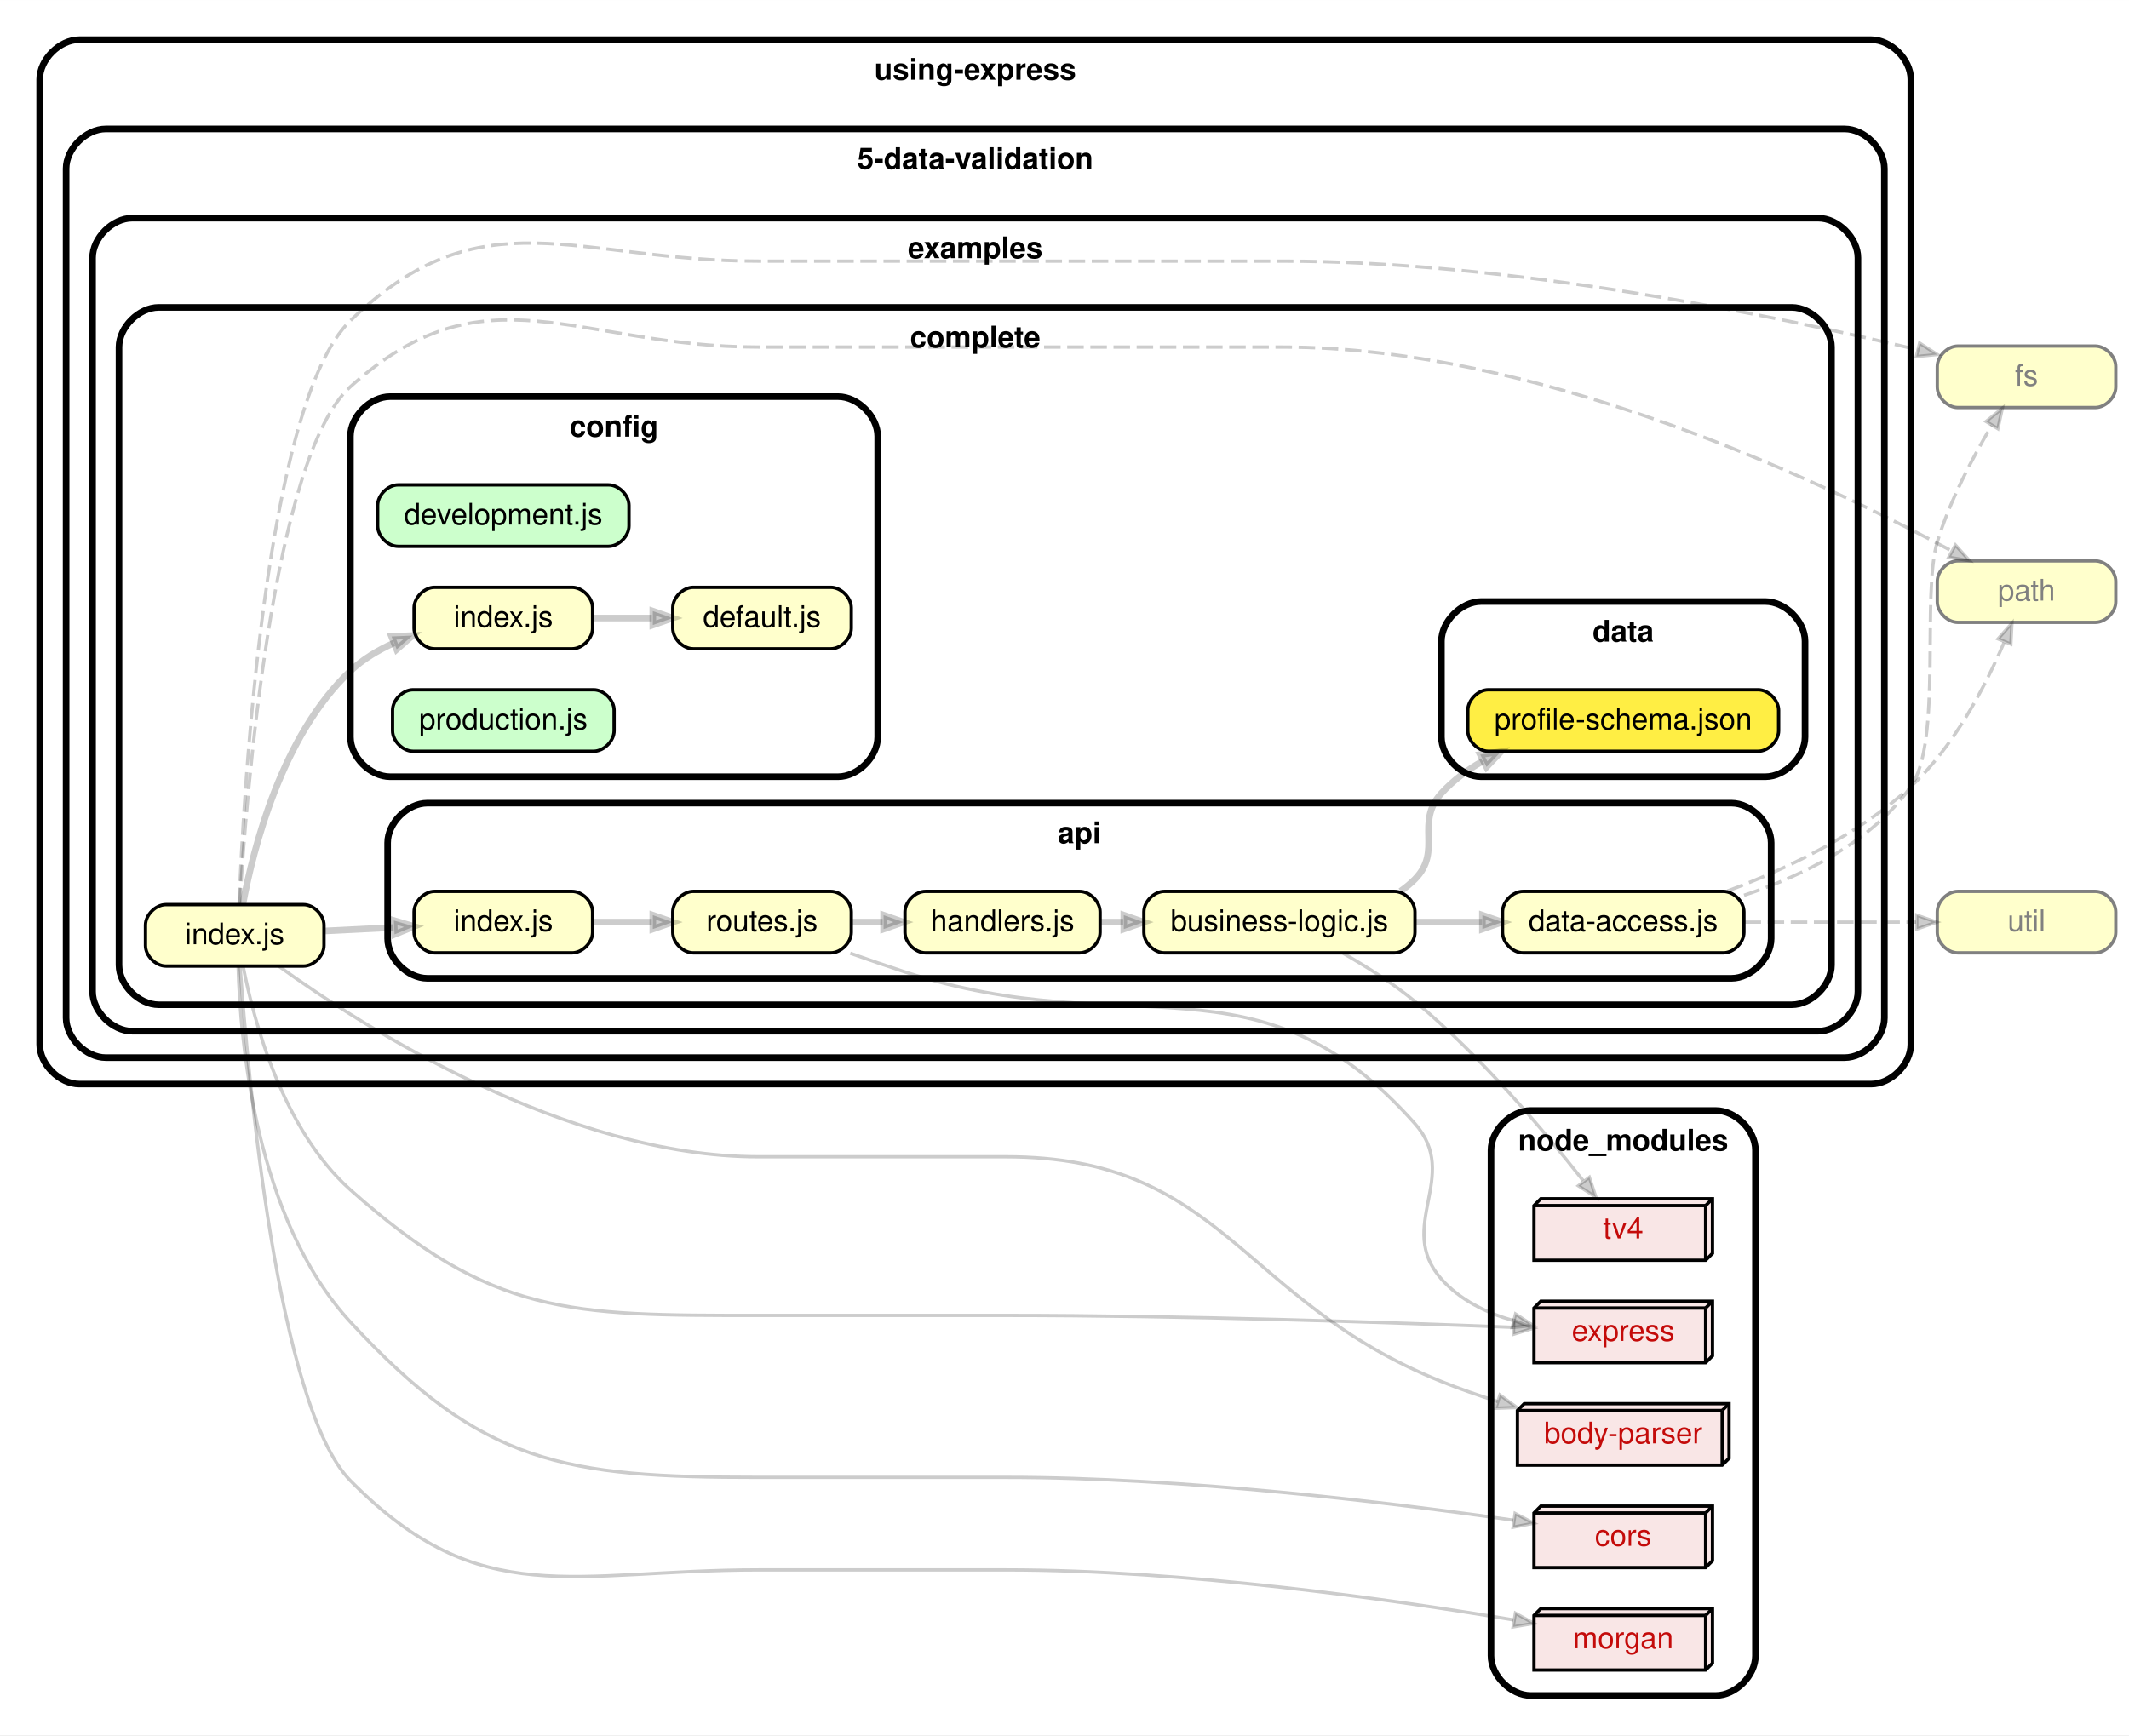
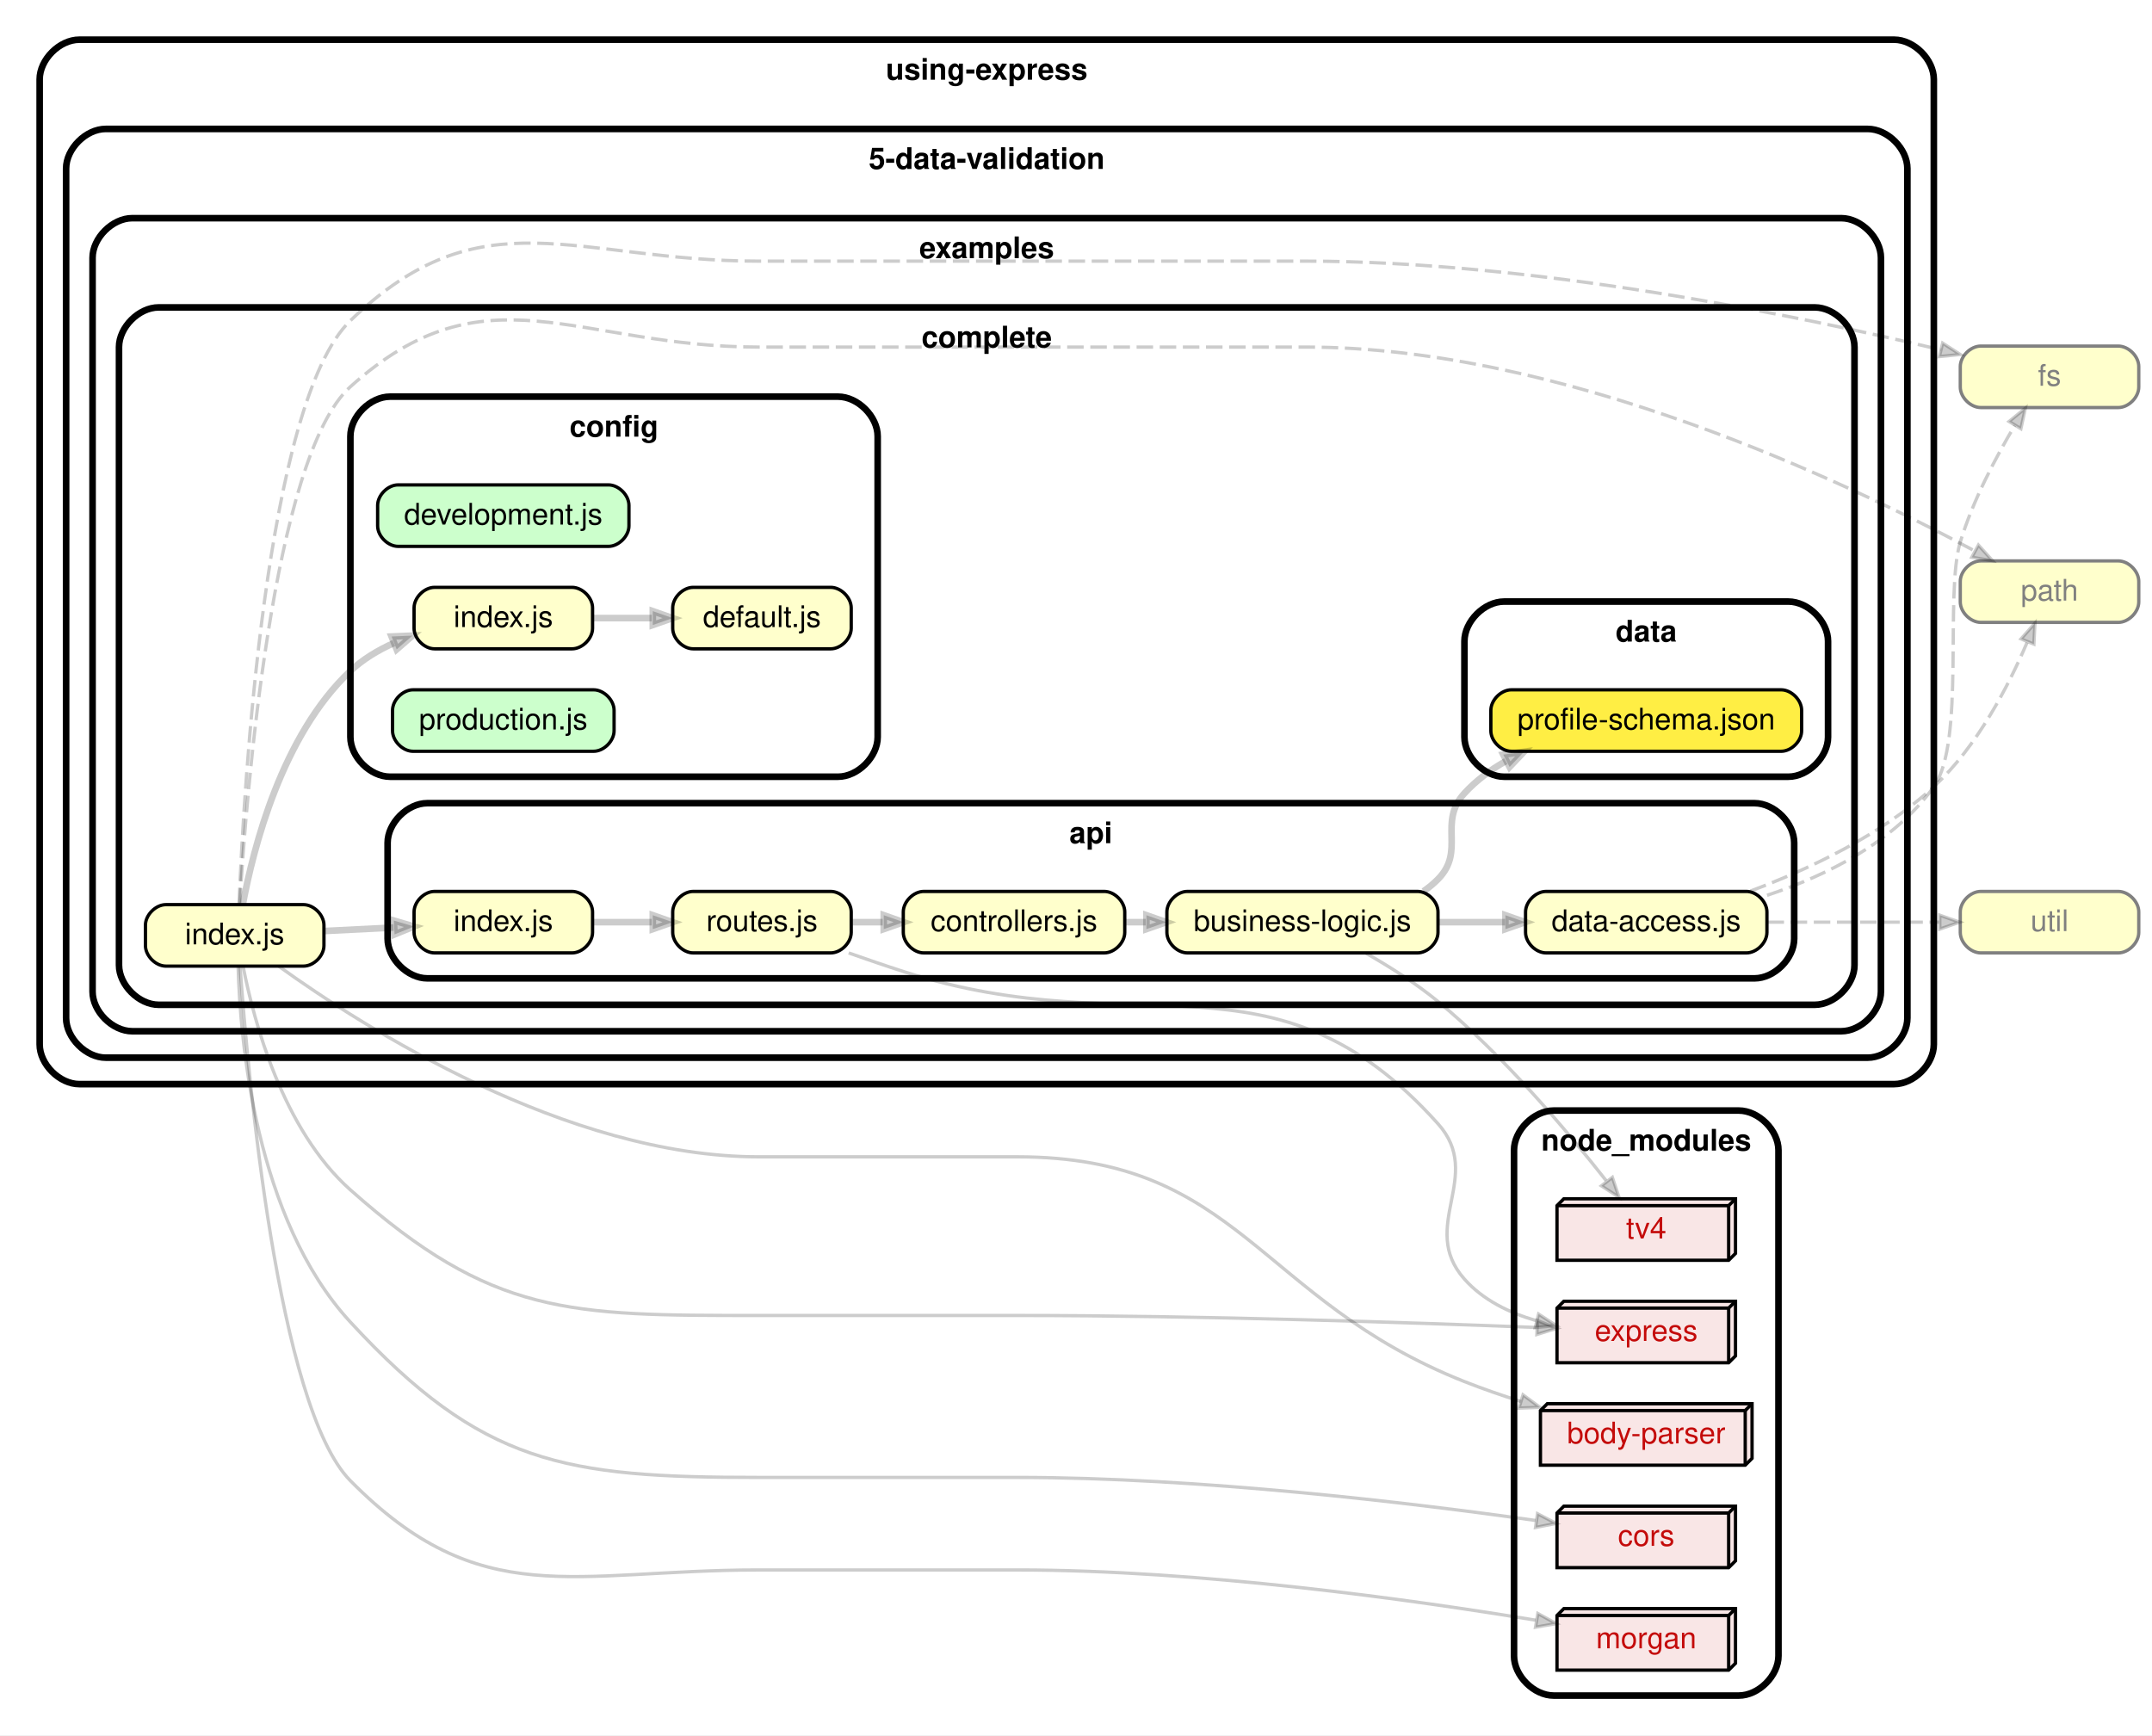
- <svg xmlns="http://www.w3.org/2000/svg" xmlns:xlink="http://www.w3.org/1999/xlink" width="644pt" height="525pt" viewBox="0.00 0.00 644.03 525.00">
+ <svg xmlns="http://www.w3.org/2000/svg" xmlns:xlink="http://www.w3.org/1999/xlink" width="651pt" height="525pt" viewBox="0.00 0.00 651.02 525.00">
  <g id="graph0" class="graph" transform="scale(1 1) rotate(0) translate(4 521)">
-     <polygon fill="white" stroke="transparent" points="-4,4 -4,-521 640.03,-521 640.03,4 -4,4" />
+     <polygon fill="white" stroke="transparent" points="-4,4 -4,-521 647.02,-521 647.02,4 -4,4" />
    <g id="clust1" class="cluster">
-       <path fill="#ffffff" stroke="black" stroke-width="2" d="M459.03,-8C459.03,-8 515.03,-8 515.03,-8 521.03,-8 527.03,-14 527.03,-20 527.03,-20 527.03,-173 527.03,-173 527.03,-179 521.03,-185 515.03,-185 515.03,-185 459.03,-185 459.03,-185 453.03,-185 447.03,-179 447.03,-173 447.03,-173 447.03,-20 447.03,-20 447.03,-14 453.03,-8 459.03,-8" />
-       <text text-anchor="middle" x="487.03" y="-172.9" font-family="Helvetica,sans-Serif" font-weight="bold" font-size="9.00">node_modules</text>
+       <path fill="#ffffff" stroke="black" stroke-width="2" d="M466.02,-8C466.02,-8 522.02,-8 522.02,-8 528.02,-8 534.02,-14 534.02,-20 534.02,-20 534.02,-173 534.02,-173 534.02,-179 528.02,-185 522.02,-185 522.02,-185 466.02,-185 466.02,-185 460.02,-185 454.02,-179 454.02,-173 454.02,-173 454.02,-20 454.02,-20 454.02,-14 460.02,-8 466.02,-8" />
+       <text text-anchor="middle" x="494.02" y="-172.9" font-family="Helvetica,sans-Serif" font-weight="bold" font-size="9.00">node_modules</text>
    </g>
    <g id="clust2" class="cluster">
-       <path fill="#ffffff" stroke="black" stroke-width="2" d="M20,-193C20,-193 562.03,-193 562.03,-193 568.03,-193 574.03,-199 574.03,-205 574.03,-205 574.03,-497 574.03,-497 574.03,-503 568.03,-509 562.03,-509 562.03,-509 20,-509 20,-509 14,-509 8,-503 8,-497 8,-497 8,-205 8,-205 8,-199 14,-193 20,-193" />
-       <text text-anchor="middle" x="291.02" y="-496.9" font-family="Helvetica,sans-Serif" font-weight="bold" font-size="9.00">using-express</text>
+       <path fill="#ffffff" stroke="black" stroke-width="2" d="M20,-193C20,-193 569.02,-193 569.02,-193 575.02,-193 581.02,-199 581.02,-205 581.02,-205 581.02,-497 581.02,-497 581.02,-503 575.02,-509 569.02,-509 569.02,-509 20,-509 20,-509 14,-509 8,-503 8,-497 8,-497 8,-205 8,-205 8,-199 14,-193 20,-193" />
+       <text text-anchor="middle" x="294.51" y="-496.9" font-family="Helvetica,sans-Serif" font-weight="bold" font-size="9.00">using-express</text>
    </g>
    <g id="clust3" class="cluster">
-       <path fill="#ffffff" stroke="black" stroke-width="2" d="M28,-201C28,-201 554.03,-201 554.03,-201 560.03,-201 566.03,-207 566.03,-213 566.03,-213 566.03,-470 566.03,-470 566.03,-476 560.03,-482 554.03,-482 554.03,-482 28,-482 28,-482 22,-482 16,-476 16,-470 16,-470 16,-213 16,-213 16,-207 22,-201 28,-201" />
-       <text text-anchor="middle" x="291.02" y="-469.9" font-family="Helvetica,sans-Serif" font-weight="bold" font-size="9.00">5-data-validation</text>
+       <path fill="#ffffff" stroke="black" stroke-width="2" d="M28,-201C28,-201 561.02,-201 561.02,-201 567.02,-201 573.02,-207 573.02,-213 573.02,-213 573.02,-470 573.02,-470 573.02,-476 567.02,-482 561.02,-482 561.02,-482 28,-482 28,-482 22,-482 16,-476 16,-470 16,-470 16,-213 16,-213 16,-207 22,-201 28,-201" />
+       <text text-anchor="middle" x="294.51" y="-469.9" font-family="Helvetica,sans-Serif" font-weight="bold" font-size="9.00">5-data-validation</text>
    </g>
    <g id="clust4" class="cluster">
-       <path fill="#ffffff" stroke="black" stroke-width="2" d="M36,-209C36,-209 546.03,-209 546.03,-209 552.03,-209 558.03,-215 558.03,-221 558.03,-221 558.03,-443 558.03,-443 558.03,-449 552.03,-455 546.03,-455 546.03,-455 36,-455 36,-455 30,-455 24,-449 24,-443 24,-443 24,-221 24,-221 24,-215 30,-209 36,-209" />
-       <text text-anchor="middle" x="291.02" y="-442.9" font-family="Helvetica,sans-Serif" font-weight="bold" font-size="9.00">examples</text>
+       <path fill="#ffffff" stroke="black" stroke-width="2" d="M36,-209C36,-209 553.02,-209 553.02,-209 559.02,-209 565.02,-215 565.02,-221 565.02,-221 565.02,-443 565.02,-443 565.02,-449 559.02,-455 553.02,-455 553.02,-455 36,-455 36,-455 30,-455 24,-449 24,-443 24,-443 24,-221 24,-221 24,-215 30,-209 36,-209" />
+       <text text-anchor="middle" x="294.51" y="-442.9" font-family="Helvetica,sans-Serif" font-weight="bold" font-size="9.00">examples</text>
    </g>
    <g id="clust5" class="cluster">
-       <path fill="#ffffff" stroke="black" stroke-width="2" d="M44,-217C44,-217 538.03,-217 538.03,-217 544.03,-217 550.03,-223 550.03,-229 550.03,-229 550.03,-416 550.03,-416 550.03,-422 544.03,-428 538.03,-428 538.03,-428 44,-428 44,-428 38,-428 32,-422 32,-416 32,-416 32,-229 32,-229 32,-223 38,-217 44,-217" />
-       <text text-anchor="middle" x="291.02" y="-415.9" font-family="Helvetica,sans-Serif" font-weight="bold" font-size="9.00">complete</text>
+       <path fill="#ffffff" stroke="black" stroke-width="2" d="M44,-217C44,-217 545.02,-217 545.02,-217 551.02,-217 557.02,-223 557.02,-229 557.02,-229 557.02,-416 557.02,-416 557.02,-422 551.02,-428 545.02,-428 545.02,-428 44,-428 44,-428 38,-428 32,-422 32,-416 32,-416 32,-229 32,-229 32,-223 38,-217 44,-217" />
+       <text text-anchor="middle" x="294.51" y="-415.9" font-family="Helvetica,sans-Serif" font-weight="bold" font-size="9.00">complete</text>
    </g>
    <g id="clust6" class="cluster">
-       <path fill="#ffffff" stroke="black" stroke-width="2" d="M125.26,-225C125.26,-225 519.78,-225 519.78,-225 525.78,-225 531.78,-231 531.78,-237 531.78,-237 531.78,-266 531.78,-266 531.78,-272 525.78,-278 519.78,-278 519.78,-278 125.26,-278 125.26,-278 119.26,-278 113.26,-272 113.26,-266 113.26,-266 113.26,-237 113.26,-237 113.26,-231 119.26,-225 125.26,-225" />
-       <text text-anchor="middle" x="322.52" y="-265.9" font-family="Helvetica,sans-Serif" font-weight="bold" font-size="9.00">api</text>
+       <path fill="#ffffff" stroke="black" stroke-width="2" d="M125.26,-225C125.26,-225 526.78,-225 526.78,-225 532.78,-225 538.78,-231 538.78,-237 538.78,-237 538.78,-266 538.78,-266 538.78,-272 532.78,-278 526.78,-278 526.78,-278 125.26,-278 125.26,-278 119.26,-278 113.26,-272 113.26,-266 113.26,-266 113.26,-237 113.26,-237 113.26,-231 119.26,-225 125.26,-225" />
+       <text text-anchor="middle" x="326.02" y="-265.9" font-family="Helvetica,sans-Serif" font-weight="bold" font-size="9.00">api</text>
    </g>
    <g id="clust7" class="cluster">
      <path fill="#ffffff" stroke="black" stroke-width="2" d="M114,-286C114,-286 249.51,-286 249.51,-286 255.51,-286 261.51,-292 261.51,-298 261.51,-298 261.51,-389 261.51,-389 261.51,-395 255.51,-401 249.51,-401 249.51,-401 114,-401 114,-401 108,-401 102,-395 102,-389 102,-389 102,-298 102,-298 102,-292 108,-286 114,-286" />
      <text text-anchor="middle" x="181.76" y="-388.9" font-family="Helvetica,sans-Serif" font-weight="bold" font-size="9.00">config</text>
    </g>
    <g id="clust8" class="cluster">
-       <path fill="#ffffff" stroke="black" stroke-width="2" d="M444.03,-286C444.03,-286 530.03,-286 530.03,-286 536.03,-286 542.03,-292 542.03,-298 542.03,-298 542.03,-327 542.03,-327 542.03,-333 536.03,-339 530.03,-339 530.03,-339 444.03,-339 444.03,-339 438.03,-339 432.03,-333 432.03,-327 432.03,-327 432.03,-298 432.03,-298 432.03,-292 438.03,-286 444.03,-286" />
-       <text text-anchor="middle" x="487.03" y="-326.9" font-family="Helvetica,sans-Serif" font-weight="bold" font-size="9.00">data</text>
+       <path fill="#ffffff" stroke="black" stroke-width="2" d="M451.02,-286C451.02,-286 537.02,-286 537.02,-286 543.02,-286 549.02,-292 549.02,-298 549.02,-298 549.02,-327 549.02,-327 549.02,-333 543.02,-339 537.02,-339 537.02,-339 451.02,-339 451.02,-339 445.02,-339 439.02,-333 439.02,-327 439.02,-327 439.02,-298 439.02,-298 439.02,-292 445.02,-286 451.02,-286" />
+       <text text-anchor="middle" x="494.02" y="-326.9" font-family="Helvetica,sans-Serif" font-weight="bold" font-size="9.00">data</text>
    </g>
    <g id="node1" class="node">
-       <path fill="#ffffcc" stroke="grey" d="M629.83,-416.3C629.83,-416.3 588.23,-416.3 588.23,-416.3 585.13,-416.3 582.03,-413.2 582.03,-410.1 582.03,-410.1 582.03,-403.9 582.03,-403.9 582.03,-400.8 585.13,-397.7 588.23,-397.7 588.23,-397.7 629.83,-397.7 629.83,-397.7 632.93,-397.7 636.03,-400.8 636.03,-403.9 636.03,-403.9 636.03,-410.1 636.03,-410.1 636.03,-413.2 632.93,-416.3 629.83,-416.3" />
-       <text text-anchor="middle" x="609.03" y="-404.3" font-family="Helvetica,sans-Serif" font-size="9.00" fill="grey">fs</text>
+       <path fill="#ffffcc" stroke="grey" d="M636.82,-416.3C636.82,-416.3 595.22,-416.3 595.22,-416.3 592.12,-416.3 589.02,-413.2 589.02,-410.1 589.02,-410.1 589.02,-403.9 589.02,-403.9 589.02,-400.8 592.12,-397.7 595.22,-397.7 595.22,-397.7 636.82,-397.7 636.82,-397.7 639.92,-397.7 643.02,-400.8 643.02,-403.9 643.02,-403.9 643.02,-410.1 643.02,-410.1 643.02,-413.2 639.92,-416.3 636.82,-416.3" />
+       <text text-anchor="middle" x="616.02" y="-404.3" font-family="Helvetica,sans-Serif" font-size="9.00" fill="grey">fs</text>
    </g>
    <g id="node2" class="node">
      <g id="a_node2">
        <a xlink:href="node_modules/body-parser" xlink:title="body-parser">
-           <polygon fill="#c40b0a" fill-opacity="0.102" stroke="black" points="519.04,-96.3 457.09,-96.3 455.02,-94.23 455.02,-77.7 516.97,-77.7 519.04,-79.77 519.04,-96.3" />
-           <polyline fill="none" stroke="black" points="516.97,-94.23 455.02,-94.23 " />
-           <polyline fill="none" stroke="black" points="516.97,-94.23 516.97,-77.7 " />
-           <polyline fill="none" stroke="black" points="516.97,-94.23 519.04,-96.3 " />
-           <text text-anchor="middle" x="487.03" y="-84.3" font-family="Helvetica,sans-Serif" font-size="9.00" fill="#c40b0a">body-parser</text>
+           <polygon fill="#c40b0a" fill-opacity="0.102" stroke="black" points="526.03,-96.3 464.08,-96.3 462.01,-94.23 462.01,-77.7 523.96,-77.7 526.03,-79.77 526.03,-96.3" />
+           <polyline fill="none" stroke="black" points="523.96,-94.23 462.01,-94.23 " />
+           <polyline fill="none" stroke="black" points="523.96,-94.23 523.96,-77.7 " />
+           <polyline fill="none" stroke="black" points="523.96,-94.23 526.03,-96.3 " />
+           <text text-anchor="middle" x="494.02" y="-84.3" font-family="Helvetica,sans-Serif" font-size="9.00" fill="#c40b0a">body-parser</text>
        </a>
      </g>
    </g>
    <g id="node3" class="node">
      <g id="a_node3">
        <a xlink:href="node_modules/cors" xlink:title="cors">
-           <polygon fill="#c40b0a" fill-opacity="0.102" stroke="black" points="514.03,-65.3 462.1,-65.3 460.03,-63.23 460.03,-46.7 511.96,-46.7 514.03,-48.77 514.03,-65.3" />
-           <polyline fill="none" stroke="black" points="511.96,-63.23 460.03,-63.23 " />
-           <polyline fill="none" stroke="black" points="511.96,-63.23 511.96,-46.7 " />
-           <polyline fill="none" stroke="black" points="511.96,-63.23 514.03,-65.3 " />
-           <text text-anchor="middle" x="487.03" y="-53.3" font-family="Helvetica,sans-Serif" font-size="9.00" fill="#c40b0a">cors</text>
+           <polygon fill="#c40b0a" fill-opacity="0.102" stroke="black" points="521.02,-65.3 469.09,-65.3 467.02,-63.23 467.02,-46.7 518.95,-46.7 521.02,-48.77 521.02,-65.3" />
+           <polyline fill="none" stroke="black" points="518.95,-63.23 467.02,-63.23 " />
+           <polyline fill="none" stroke="black" points="518.95,-63.23 518.95,-46.7 " />
+           <polyline fill="none" stroke="black" points="518.95,-63.23 521.02,-65.3 " />
+           <text text-anchor="middle" x="494.02" y="-53.3" font-family="Helvetica,sans-Serif" font-size="9.00" fill="#c40b0a">cors</text>
        </a>
      </g>
    </g>
    <g id="node4" class="node">
      <g id="a_node4">
        <a xlink:href="node_modules/express" xlink:title="express">
-           <polygon fill="#c40b0a" fill-opacity="0.102" stroke="black" points="514.03,-127.3 462.1,-127.3 460.03,-125.23 460.03,-108.7 511.96,-108.7 514.03,-110.77 514.03,-127.3" />
-           <polyline fill="none" stroke="black" points="511.96,-125.23 460.03,-125.23 " />
-           <polyline fill="none" stroke="black" points="511.96,-125.23 511.96,-108.7 " />
-           <polyline fill="none" stroke="black" points="511.96,-125.23 514.03,-127.3 " />
-           <text text-anchor="middle" x="487.03" y="-115.3" font-family="Helvetica,sans-Serif" font-size="9.00" fill="#c40b0a">express</text>
+           <polygon fill="#c40b0a" fill-opacity="0.102" stroke="black" points="521.02,-127.3 469.09,-127.3 467.02,-125.23 467.02,-108.7 518.95,-108.7 521.02,-110.77 521.02,-127.3" />
+           <polyline fill="none" stroke="black" points="518.95,-125.23 467.02,-125.23 " />
+           <polyline fill="none" stroke="black" points="518.95,-125.23 518.95,-108.7 " />
+           <polyline fill="none" stroke="black" points="518.95,-125.23 521.02,-127.3 " />
+           <text text-anchor="middle" x="494.02" y="-115.3" font-family="Helvetica,sans-Serif" font-size="9.00" fill="#c40b0a">express</text>
        </a>
      </g>
    </g>
    <g id="node5" class="node">
      <g id="a_node5">
        <a xlink:href="node_modules/morgan" xlink:title="morgan">
-           <polygon fill="#c40b0a" fill-opacity="0.102" stroke="black" points="514.03,-34.3 462.1,-34.3 460.03,-32.23 460.03,-15.7 511.96,-15.7 514.03,-17.77 514.03,-34.3" />
-           <polyline fill="none" stroke="black" points="511.96,-32.23 460.03,-32.23 " />
-           <polyline fill="none" stroke="black" points="511.96,-32.23 511.96,-15.7 " />
-           <polyline fill="none" stroke="black" points="511.96,-32.23 514.03,-34.3 " />
-           <text text-anchor="middle" x="487.03" y="-22.3" font-family="Helvetica,sans-Serif" font-size="9.00" fill="#c40b0a">morgan</text>
+           <polygon fill="#c40b0a" fill-opacity="0.102" stroke="black" points="521.02,-34.3 469.09,-34.3 467.02,-32.23 467.02,-15.7 518.95,-15.7 521.02,-17.77 521.02,-34.3" />
+           <polyline fill="none" stroke="black" points="518.95,-32.23 467.02,-32.23 " />
+           <polyline fill="none" stroke="black" points="518.95,-32.23 518.95,-15.7 " />
+           <polyline fill="none" stroke="black" points="518.95,-32.23 521.02,-34.3 " />
+           <text text-anchor="middle" x="494.02" y="-22.3" font-family="Helvetica,sans-Serif" font-size="9.00" fill="#c40b0a">morgan</text>
        </a>
      </g>
    </g>
    <g id="node6" class="node">
      <g id="a_node6">
        <a xlink:href="node_modules/tv4" xlink:title="tv4">
-           <polygon fill="#c40b0a" fill-opacity="0.102" stroke="black" points="514.03,-158.3 462.1,-158.3 460.03,-156.23 460.03,-139.7 511.96,-139.7 514.03,-141.77 514.03,-158.3" />
-           <polyline fill="none" stroke="black" points="511.96,-156.23 460.03,-156.23 " />
-           <polyline fill="none" stroke="black" points="511.96,-156.23 511.96,-139.7 " />
-           <polyline fill="none" stroke="black" points="511.96,-156.23 514.03,-158.3 " />
-           <text text-anchor="middle" x="487.03" y="-146.3" font-family="Helvetica,sans-Serif" font-size="9.00" fill="#c40b0a">tv4</text>
+           <polygon fill="#c40b0a" fill-opacity="0.102" stroke="black" points="521.02,-158.3 469.09,-158.3 467.02,-156.23 467.02,-139.7 518.95,-139.7 521.02,-141.77 521.02,-158.3" />
+           <polyline fill="none" stroke="black" points="518.95,-156.23 467.02,-156.23 " />
+           <polyline fill="none" stroke="black" points="518.95,-156.23 518.95,-139.7 " />
+           <polyline fill="none" stroke="black" points="518.95,-156.23 521.02,-158.3 " />
+           <text text-anchor="middle" x="494.02" y="-146.3" font-family="Helvetica,sans-Serif" font-size="9.00" fill="#c40b0a">tv4</text>
        </a>
      </g>
    </g>
    <g id="node7" class="node">
-       <path fill="#ffffcc" stroke="grey" d="M629.83,-351.3C629.83,-351.3 588.23,-351.3 588.23,-351.3 585.13,-351.3 582.03,-348.2 582.03,-345.1 582.03,-345.1 582.03,-338.9 582.03,-338.9 582.03,-335.8 585.13,-332.7 588.23,-332.7 588.23,-332.7 629.83,-332.7 629.83,-332.7 632.93,-332.7 636.03,-335.8 636.03,-338.9 636.03,-338.9 636.03,-345.1 636.03,-345.1 636.03,-348.2 632.93,-351.3 629.83,-351.3" />
-       <text text-anchor="middle" x="609.03" y="-339.3" font-family="Helvetica,sans-Serif" font-size="9.00" fill="grey">path</text>
+       <path fill="#ffffcc" stroke="grey" d="M636.82,-351.3C636.82,-351.3 595.22,-351.3 595.22,-351.3 592.12,-351.3 589.02,-348.2 589.02,-345.1 589.02,-345.1 589.02,-338.9 589.02,-338.9 589.02,-335.8 592.12,-332.7 595.22,-332.7 595.22,-332.7 636.82,-332.7 636.82,-332.7 639.92,-332.7 643.02,-335.8 643.02,-338.9 643.02,-338.9 643.02,-345.1 643.02,-345.1 643.02,-348.2 639.92,-351.3 636.82,-351.3" />
+       <text text-anchor="middle" x="616.02" y="-339.3" font-family="Helvetica,sans-Serif" font-size="9.00" fill="grey">path</text>
    </g>
    <g id="node8" class="node">
      <g id="a_node8">
        <a xlink:href="using-express/5-data-validation/examples/complete/api/business-logic.js" xlink:title="business-logic.js">
-           <path fill="#ffffcc" stroke="black" d="M417.83,-251.3C417.83,-251.3 348.22,-251.3 348.22,-251.3 345.12,-251.3 342.02,-248.2 342.02,-245.1 342.02,-245.1 342.02,-238.9 342.02,-238.9 342.02,-235.8 345.12,-232.7 348.22,-232.7 348.22,-232.7 417.83,-232.7 417.83,-232.7 420.93,-232.7 424.03,-235.8 424.03,-238.9 424.03,-238.9 424.03,-245.1 424.03,-245.1 424.03,-248.2 420.93,-251.3 417.83,-251.3" />
-           <text text-anchor="middle" x="383.02" y="-239.3" font-family="Helvetica,sans-Serif" font-size="9.00">business-logic.js</text>
+           <path fill="#ffffcc" stroke="black" d="M424.82,-251.3C424.82,-251.3 355.21,-251.3 355.21,-251.3 352.11,-251.3 349.01,-248.2 349.01,-245.1 349.01,-245.1 349.01,-238.9 349.01,-238.9 349.01,-235.8 352.11,-232.7 355.21,-232.7 355.21,-232.7 424.82,-232.7 424.82,-232.7 427.92,-232.7 431.02,-235.8 431.02,-238.9 431.02,-238.9 431.02,-245.1 431.02,-245.1 431.02,-248.2 427.92,-251.3 424.82,-251.3" />
+           <text text-anchor="middle" x="390.01" y="-239.3" font-family="Helvetica,sans-Serif" font-size="9.00">business-logic.js</text>
        </a>
      </g>
    </g>
    <g id="edge3" class="edge">
-       <path fill="none" stroke="#000000" stroke-opacity="0.2" d="M402.31,-232.56C409.41,-228.52 417.4,-223.46 424.03,-218 443.94,-201.57 463.23,-178.66 474.87,-163.83" />
-       <polygon fill="#000000" fill-opacity="0.2" stroke="#000000" stroke-opacity="0.2" points="476.78,-164.79 478.79,-158.76 473.46,-162.22 476.78,-164.79" />
+       <path fill="none" stroke="#000000" stroke-opacity="0.2" d="M409.3,-232.56C416.4,-228.52 424.39,-223.46 431.02,-218 450.94,-201.57 470.22,-178.66 481.86,-163.83" />
+       <polygon fill="#000000" fill-opacity="0.2" stroke="#000000" stroke-opacity="0.2" points="483.77,-164.79 485.78,-158.76 480.45,-162.22 483.77,-164.79" />
    </g>
    <g id="node9" class="node">
      <g id="a_node9">
        <a xlink:href="using-express/5-data-validation/examples/complete/data/profile-schema.json" xlink:title="profile-schema.json">
-           <path fill="#ffee44" stroke="black" d="M527.83,-312.3C527.83,-312.3 446.22,-312.3 446.22,-312.3 443.12,-312.3 440.02,-309.2 440.02,-306.1 440.02,-306.1 440.02,-299.9 440.02,-299.9 440.02,-296.8 443.12,-293.7 446.22,-293.7 446.22,-293.7 527.83,-293.7 527.83,-293.7 530.93,-293.7 534.04,-296.8 534.04,-299.9 534.04,-299.9 534.04,-306.1 534.04,-306.1 534.04,-309.2 530.93,-312.3 527.83,-312.3" />
-           <text text-anchor="middle" x="487.03" y="-300.3" font-family="Helvetica,sans-Serif" font-size="9.00">profile-schema.json</text>
+           <path fill="#ffee44" stroke="black" d="M534.83,-312.3C534.83,-312.3 453.21,-312.3 453.21,-312.3 450.11,-312.3 447.01,-309.2 447.01,-306.1 447.01,-306.1 447.01,-299.9 447.01,-299.9 447.01,-296.8 450.11,-293.7 453.21,-293.7 453.21,-293.7 534.83,-293.7 534.83,-293.7 537.93,-293.7 541.03,-296.8 541.03,-299.9 541.03,-299.9 541.03,-306.1 541.03,-306.1 541.03,-309.2 537.93,-312.3 534.83,-312.3" />
+           <text text-anchor="middle" x="494.02" y="-300.3" font-family="Helvetica,sans-Serif" font-size="9.00">profile-schema.json</text>
        </a>
      </g>
    </g>
    <g id="edge1" class="edge">
-       <path fill="none" stroke="#000000" stroke-width="2" stroke-opacity="0.2" d="M419.65,-251.35C421.22,-252.43 422.69,-253.65 424.03,-255 432.51,-263.62 423.86,-272.08 432.03,-281 435.56,-284.86 439.88,-288.07 444.51,-290.71" />
-       <polygon fill="#000000" fill-opacity="0.2" stroke="#000000" stroke-width="2" stroke-opacity="0.2" points="443.77,-292.69 450.07,-293.57 445.69,-288.96 443.77,-292.69" />
+       <path fill="none" stroke="#000000" stroke-width="2" stroke-opacity="0.2" d="M426.64,-251.35C428.21,-252.43 429.68,-253.65 431.02,-255 439.5,-263.62 430.85,-272.08 439.02,-281 442.55,-284.86 446.87,-288.07 451.5,-290.71" />
+       <polygon fill="#000000" fill-opacity="0.2" stroke="#000000" stroke-width="2" stroke-opacity="0.2" points="450.76,-292.69 457.06,-293.57 452.68,-288.96 450.76,-292.69" />
    </g>
    <g id="node10" class="node">
      <g id="a_node10">
        <a xlink:href="using-express/5-data-validation/examples/complete/api/data-access.js" xlink:title="data-access.js">
-           <path fill="#ffffcc" stroke="black" d="M517.34,-251.3C517.34,-251.3 456.72,-251.3 456.72,-251.3 453.62,-251.3 450.52,-248.2 450.52,-245.1 450.52,-245.1 450.52,-238.9 450.52,-238.9 450.52,-235.8 453.62,-232.7 456.72,-232.7 456.72,-232.7 517.34,-232.7 517.34,-232.7 520.44,-232.7 523.54,-235.8 523.54,-238.9 523.54,-238.9 523.54,-245.1 523.54,-245.1 523.54,-248.2 520.44,-251.3 517.34,-251.3" />
-           <text text-anchor="middle" x="487.03" y="-239.3" font-family="Helvetica,sans-Serif" font-size="9.00">data-access.js</text>
+           <path fill="#ffffcc" stroke="black" d="M524.33,-251.3C524.33,-251.3 463.71,-251.3 463.71,-251.3 460.61,-251.3 457.51,-248.2 457.51,-245.1 457.51,-245.1 457.51,-238.9 457.51,-238.9 457.51,-235.8 460.61,-232.7 463.71,-232.7 463.71,-232.7 524.33,-232.7 524.33,-232.7 527.43,-232.7 530.53,-235.8 530.53,-238.9 530.53,-238.9 530.53,-245.1 530.53,-245.1 530.53,-248.2 527.43,-251.3 524.33,-251.3" />
+           <text text-anchor="middle" x="494.02" y="-239.3" font-family="Helvetica,sans-Serif" font-size="9.00">data-access.js</text>
        </a>
      </g>
    </g>
    <g id="edge2" class="edge">
-       <path fill="none" stroke="#000000" stroke-width="2" stroke-opacity="0.2" d="M424.05,-242C430.71,-242 437.64,-242 444.35,-242" />
-       <polygon fill="#000000" fill-opacity="0.2" stroke="#000000" stroke-width="2" stroke-opacity="0.2" points="444.43,-244.1 450.43,-242 444.43,-239.9 444.43,-244.1" />
+       <path fill="none" stroke="#000000" stroke-width="2" stroke-opacity="0.2" d="M431.04,-242C437.7,-242 444.63,-242 451.34,-242" />
+       <polygon fill="#000000" fill-opacity="0.2" stroke="#000000" stroke-width="2" stroke-opacity="0.2" points="451.42,-244.1 457.42,-242 451.42,-239.9 451.42,-244.1" />
+     </g>
+     <g id="edge5" class="edge">
+       <path fill="none" stroke="#000000" stroke-dasharray="5,2" stroke-opacity="0.2" d="M530.57,-250.12C548.61,-256.13 569.16,-266.27 581.02,-283 590.59,-296.49 584.24,-341.17 589.02,-357 592.81,-369.53 599.74,-382.61 605.49,-392.25" />
+       <polygon fill="#000000" fill-opacity="0.2" stroke="#000000" stroke-opacity="0.2" points="603.78,-393.48 608.71,-397.5 607.36,-391.29 603.78,-393.48" />
+     </g>
+     <g id="edge6" class="edge">
+       <path fill="none" stroke="#000000" stroke-dasharray="5,2" stroke-opacity="0.2" d="M525.54,-251.41C543.31,-258.05 565.24,-268.4 581.02,-283 594.15,-295.14 603.63,-313.53 609.2,-326.55" />
+       <polygon fill="#000000" fill-opacity="0.2" stroke="#000000" stroke-opacity="0.2" points="607.4,-327.7 611.61,-332.46 611.29,-326.11 607.4,-327.7" />
+     </g>
+     <g id="node12" class="node">
+       <path fill="#ffffcc" stroke="grey" d="M636.82,-251.3C636.82,-251.3 595.22,-251.3 595.22,-251.3 592.12,-251.3 589.02,-248.2 589.02,-245.1 589.02,-245.1 589.02,-238.9 589.02,-238.9 589.02,-235.8 592.12,-232.7 595.22,-232.7 595.22,-232.7 636.82,-232.7 636.82,-232.7 639.92,-232.7 643.02,-235.8 643.02,-238.9 643.02,-238.9 643.02,-245.1 643.02,-245.1 643.02,-248.2 639.92,-251.3 636.82,-251.3" />
+       <text text-anchor="middle" x="616.02" y="-239.3" font-family="Helvetica,sans-Serif" font-size="9.00" fill="grey">util</text>
+     </g>
+     <g id="edge7" class="edge">
+       <path fill="none" stroke="#000000" stroke-dasharray="5,2" stroke-opacity="0.2" d="M530.7,-242C547.17,-242 566.58,-242 582.62,-242" />
+       <polygon fill="#000000" fill-opacity="0.2" stroke="#000000" stroke-opacity="0.2" points="582.82,-244.1 588.82,-242 582.82,-239.9 582.82,-244.1" />
+     </g>
+     <g id="node11" class="node">
+       <g id="a_node11">
+         <a xlink:href="using-express/5-data-validation/examples/complete/api/controllers.js" xlink:title="controllers.js">
+           <path fill="#ffffcc" stroke="black" d="M330.06,-251.3C330.06,-251.3 275.46,-251.3 275.46,-251.3 272.36,-251.3 269.26,-248.2 269.26,-245.1 269.26,-245.1 269.26,-238.9 269.26,-238.9 269.26,-235.8 272.36,-232.7 275.46,-232.7 275.46,-232.7 330.06,-232.7 330.06,-232.7 333.16,-232.7 336.26,-235.8 336.26,-238.9 336.26,-238.9 336.26,-245.1 336.26,-245.1 336.26,-248.2 333.16,-251.3 330.06,-251.3" />
+           <text text-anchor="middle" x="302.76" y="-239.3" font-family="Helvetica,sans-Serif" font-size="9.00">controllers.js</text>
+         </a>
+       </g>
    </g>
    <g id="edge4" class="edge">
-       <path fill="none" stroke="#000000" stroke-dasharray="5,2" stroke-opacity="0.2" d="M523.58,-250.12C541.62,-256.13 562.17,-266.27 574.03,-283 583.6,-296.49 577.25,-341.17 582.03,-357 585.82,-369.53 592.75,-382.61 598.5,-392.25" />
-       <polygon fill="#000000" fill-opacity="0.2" stroke="#000000" stroke-opacity="0.2" points="596.79,-393.48 601.72,-397.5 600.37,-391.29 596.79,-393.48" />
-     </g>
-     <g id="edge5" class="edge">
-       <path fill="none" stroke="#000000" stroke-dasharray="5,2" stroke-opacity="0.2" d="M518.55,-251.41C536.31,-258.05 558.25,-268.4 574.03,-283 587.16,-295.14 596.64,-313.53 602.21,-326.55" />
-       <polygon fill="#000000" fill-opacity="0.2" stroke="#000000" stroke-opacity="0.2" points="600.41,-327.7 604.62,-332.46 604.29,-326.11 600.41,-327.7" />
-     </g>
-     <g id="node11" class="node">
-       <path fill="#ffffcc" stroke="grey" d="M629.83,-251.3C629.83,-251.3 588.23,-251.3 588.23,-251.3 585.13,-251.3 582.03,-248.2 582.03,-245.1 582.03,-245.1 582.03,-238.9 582.03,-238.9 582.03,-235.8 585.13,-232.7 588.23,-232.7 588.23,-232.7 629.83,-232.7 629.83,-232.7 632.93,-232.7 636.03,-235.8 636.03,-238.9 636.03,-238.9 636.03,-245.1 636.03,-245.1 636.03,-248.2 632.93,-251.3 629.83,-251.3" />
-       <text text-anchor="middle" x="609.03" y="-239.3" font-family="Helvetica,sans-Serif" font-size="9.00" fill="grey">util</text>
-     </g>
-     <g id="edge6" class="edge">
-       <path fill="none" stroke="#000000" stroke-dasharray="5,2" stroke-opacity="0.2" d="M523.71,-242C540.18,-242 559.59,-242 575.63,-242" />
-       <polygon fill="#000000" fill-opacity="0.2" stroke="#000000" stroke-opacity="0.2" points="575.83,-244.1 581.83,-242 575.83,-239.9 575.83,-244.1" />
-     </g>
-     <g id="node12" class="node">
-       <g id="a_node12">
-         <a xlink:href="using-express/5-data-validation/examples/complete/api/handlers.js" xlink:title="handlers.js">
-           <path fill="#ffffcc" stroke="black" d="M322.58,-251.3C322.58,-251.3 275.96,-251.3 275.96,-251.3 272.86,-251.3 269.76,-248.2 269.76,-245.1 269.76,-245.1 269.76,-238.9 269.76,-238.9 269.76,-235.8 272.86,-232.7 275.96,-232.7 275.96,-232.7 322.58,-232.7 322.58,-232.7 325.68,-232.7 328.78,-235.8 328.78,-238.9 328.78,-238.9 328.78,-245.1 328.78,-245.1 328.78,-248.2 325.68,-251.3 322.58,-251.3" />
-           <text text-anchor="middle" x="299.27" y="-239.3" font-family="Helvetica,sans-Serif" font-size="9.00">handlers.js</text>
-         </a>
-       </g>
-     </g>
-     <g id="edge7" class="edge">
-       <path fill="none" stroke="#000000" stroke-width="2" stroke-opacity="0.2" d="M328.86,-242C331.11,-242 333.42,-242 335.75,-242" />
-       <polygon fill="#000000" fill-opacity="0.2" stroke="#000000" stroke-width="2" stroke-opacity="0.2" points="335.95,-244.1 341.95,-242 335.95,-239.9 335.95,-244.1" />
+       <path fill="none" stroke="#000000" stroke-width="2" stroke-opacity="0.2" d="M336.48,-242C338.5,-242 340.55,-242 342.61,-242" />
+       <polygon fill="#000000" fill-opacity="0.2" stroke="#000000" stroke-width="2" stroke-opacity="0.2" points="342.82,-244.1 348.82,-242 342.81,-239.9 342.82,-244.1" />
    </g>
    <g id="node13" class="node">
      <g id="a_node13">
        <a xlink:href="using-express/5-data-validation/examples/complete/api/index.js" xlink:title="index.js">
          <path fill="#ffffcc" stroke="black" d="M169.06,-251.3C169.06,-251.3 127.46,-251.3 127.46,-251.3 124.36,-251.3 121.26,-248.2 121.26,-245.1 121.26,-245.1 121.26,-238.9 121.26,-238.9 121.26,-235.8 124.36,-232.7 127.46,-232.7 127.46,-232.7 169.06,-232.7 169.06,-232.7 172.16,-232.7 175.26,-235.8 175.26,-238.9 175.26,-238.9 175.26,-245.1 175.26,-245.1 175.26,-248.2 172.16,-251.3 169.06,-251.3" />
          <text text-anchor="middle" x="148.26" y="-239.3" font-family="Helvetica,sans-Serif" font-size="9.00">index.js</text>
        </a>
      </g>
    </g>
    <g id="node14" class="node">
      <g id="a_node14">
        <a xlink:href="using-express/5-data-validation/examples/complete/api/routes.js" xlink:title="routes.js">
          <path fill="#ffffcc" stroke="black" d="M247.31,-251.3C247.31,-251.3 205.71,-251.3 205.71,-251.3 202.61,-251.3 199.51,-248.2 199.51,-245.1 199.51,-245.1 199.51,-238.9 199.51,-238.9 199.51,-235.8 202.61,-232.7 205.71,-232.7 205.71,-232.7 247.31,-232.7 247.31,-232.7 250.41,-232.7 253.51,-235.8 253.51,-238.9 253.51,-238.9 253.51,-245.1 253.51,-245.1 253.51,-248.2 250.41,-251.3 247.31,-251.3" />
          <text text-anchor="middle" x="226.51" y="-239.3" font-family="Helvetica,sans-Serif" font-size="9.00">routes.js</text>
        </a>
      </g>
    </g>
    <g id="edge8" class="edge">
      <path fill="none" stroke="#000000" stroke-width="2" stroke-opacity="0.2" d="M175.5,-242C181.2,-242 187.28,-242 193.18,-242" />
      <polygon fill="#000000" fill-opacity="0.2" stroke="#000000" stroke-width="2" stroke-opacity="0.2" points="193.48,-244.1 199.48,-242 193.48,-239.9 193.48,-244.1" />
    </g>
    <g id="edge10" class="edge">
-       <path fill="none" stroke="#000000" stroke-opacity="0.2" d="M253.2,-232.58C258.58,-230.68 264.22,-228.73 269.51,-227 337.61,-204.72 376.51,-234.63 424.03,-181 438.08,-165.14 417.96,-149.85 432.03,-134 437.61,-127.7 445.54,-123.83 453.61,-121.47" />
-       <polygon fill="#000000" fill-opacity="0.2" stroke="#000000" stroke-opacity="0.2" points="454.46,-123.42 459.78,-119.94 453.45,-119.35 454.46,-123.42" />
+       <path fill="none" stroke="#000000" stroke-opacity="0.2" d="M252.74,-232.69C258.25,-230.74 264.06,-228.75 269.51,-227 340.58,-204.21 381.19,-236.57 431.02,-181 445.16,-165.22 424.95,-149.85 439.02,-134 444.6,-127.7 452.53,-123.83 460.61,-121.47" />
+       <polygon fill="#000000" fill-opacity="0.2" stroke="#000000" stroke-opacity="0.2" points="461.45,-123.42 466.77,-119.94 460.44,-119.35 461.45,-123.42" />
    </g>
    <g id="edge9" class="edge">
-       <path fill="none" stroke="#000000" stroke-width="2" stroke-opacity="0.2" d="M253.86,-242C256.85,-242 259.92,-242 263,-242" />
-       <polygon fill="#000000" fill-opacity="0.2" stroke="#000000" stroke-width="2" stroke-opacity="0.2" points="263.29,-244.1 269.29,-242 263.29,-239.9 263.29,-244.1" />
+       <path fill="none" stroke="#000000" stroke-width="2" stroke-opacity="0.2" d="M253.9,-242C256.87,-242 259.94,-242 263.03,-242" />
+       <polygon fill="#000000" fill-opacity="0.2" stroke="#000000" stroke-width="2" stroke-opacity="0.2" points="263.35,-244.1 269.35,-242 263.35,-239.9 263.35,-244.1" />
    </g>
    <g id="node15" class="node">
      <g id="a_node15">
        <a xlink:href="using-express/5-data-validation/examples/complete/config/default.js" xlink:title="default.js">
          <path fill="#ffffcc" stroke="black" d="M247.31,-343.3C247.31,-343.3 205.71,-343.3 205.71,-343.3 202.61,-343.3 199.51,-340.2 199.51,-337.1 199.51,-337.1 199.51,-330.9 199.51,-330.9 199.51,-327.8 202.61,-324.7 205.71,-324.7 205.71,-324.7 247.31,-324.7 247.31,-324.7 250.41,-324.7 253.51,-327.8 253.51,-330.9 253.51,-330.9 253.51,-337.1 253.51,-337.1 253.51,-340.2 250.41,-343.3 247.31,-343.3" />
          <text text-anchor="middle" x="226.51" y="-331.3" font-family="Helvetica,sans-Serif" font-size="9.00">default.js</text>
        </a>
      </g>
    </g>
    <g id="node16" class="node">
      <g id="a_node16">
        <a xlink:href="using-express/5-data-validation/examples/complete/config/development.js" xlink:title="development.js">
          <path fill="#ccffcc" stroke="black" d="M180.07,-374.3C180.07,-374.3 116.44,-374.3 116.44,-374.3 113.34,-374.3 110.24,-371.2 110.24,-368.1 110.24,-368.1 110.24,-361.9 110.24,-361.9 110.24,-358.8 113.34,-355.7 116.44,-355.7 116.44,-355.7 180.07,-355.7 180.07,-355.7 183.17,-355.7 186.27,-358.8 186.27,-361.9 186.27,-361.9 186.27,-368.1 186.27,-368.1 186.27,-371.2 183.17,-374.3 180.07,-374.3" />
          <text text-anchor="middle" x="148.26" y="-362.3" font-family="Helvetica,sans-Serif" font-size="9.00">development.js</text>
        </a>
      </g>
    </g>
    <g id="node17" class="node">
      <g id="a_node17">
        <a xlink:href="using-express/5-data-validation/examples/complete/config/index.js" xlink:title="index.js">
          <path fill="#ffffcc" stroke="black" d="M169.06,-343.3C169.06,-343.3 127.46,-343.3 127.46,-343.3 124.36,-343.3 121.26,-340.2 121.26,-337.1 121.26,-337.1 121.26,-330.9 121.26,-330.9 121.26,-327.8 124.36,-324.7 127.46,-324.7 127.46,-324.7 169.06,-324.7 169.06,-324.7 172.16,-324.7 175.26,-327.8 175.26,-330.9 175.26,-330.9 175.26,-337.1 175.26,-337.1 175.26,-340.2 172.16,-343.3 169.06,-343.3" />
          <text text-anchor="middle" x="148.26" y="-331.3" font-family="Helvetica,sans-Serif" font-size="9.00">index.js</text>
        </a>
      </g>
    </g>
    <g id="edge11" class="edge">
      <path fill="none" stroke="#000000" stroke-width="2" stroke-opacity="0.2" d="M175.5,-334C181.2,-334 187.28,-334 193.18,-334" />
      <polygon fill="#000000" fill-opacity="0.2" stroke="#000000" stroke-width="2" stroke-opacity="0.2" points="193.48,-336.1 199.48,-334 193.48,-331.9 193.48,-336.1" />
    </g>
    <g id="node18" class="node">
      <g id="a_node18">
        <a xlink:href="using-express/5-data-validation/examples/complete/config/production.js" xlink:title="production.js">
          <path fill="#ccffcc" stroke="black" d="M175.57,-312.3C175.57,-312.3 120.95,-312.3 120.95,-312.3 117.85,-312.3 114.75,-309.2 114.75,-306.1 114.75,-306.1 114.75,-299.9 114.75,-299.9 114.75,-296.8 117.85,-293.7 120.95,-293.7 120.95,-293.7 175.57,-293.7 175.57,-293.7 178.67,-293.7 181.77,-296.8 181.77,-299.9 181.77,-299.9 181.77,-306.1 181.77,-306.1 181.77,-309.2 178.67,-312.3 175.57,-312.3" />
          <text text-anchor="middle" x="148.26" y="-300.3" font-family="Helvetica,sans-Serif" font-size="9.00">production.js</text>
        </a>
      </g>
    </g>
    <g id="node19" class="node">
      <g id="a_node19">
        <a xlink:href="using-express/5-data-validation/examples/complete/index.js" xlink:title="index.js">
          <path fill="#ffffcc" stroke="black" d="M87.8,-247.3C87.8,-247.3 46.2,-247.3 46.2,-247.3 43.1,-247.3 40,-244.2 40,-241.1 40,-241.1 40,-234.9 40,-234.9 40,-231.8 43.1,-228.7 46.2,-228.7 46.2,-228.7 87.8,-228.7 87.8,-228.7 90.9,-228.7 94,-231.8 94,-234.9 94,-234.9 94,-241.1 94,-241.1 94,-244.2 90.9,-247.3 87.8,-247.3" />
          <text text-anchor="middle" x="67" y="-235.3" font-family="Helvetica,sans-Serif" font-size="9.00">index.js</text>
        </a>
      </g>
    </g>
    <g id="edge17" class="edge">
-       <path fill="none" stroke="#000000" stroke-dasharray="5,2" stroke-opacity="0.2" d="M68.32,-247.44C69.7,-281.75 76.25,-399.16 102,-424 141.93,-462.51 170.04,-442 225.51,-442 225.51,-442 225.51,-442 384.02,-442 453.2,-442 532.96,-425.51 576.18,-415.16" />
-       <polygon fill="#000000" fill-opacity="0.2" stroke="#000000" stroke-opacity="0.2" points="576.69,-417.2 582.03,-413.75 575.7,-413.12 576.69,-417.2" />
+       <path fill="none" stroke="#000000" stroke-dasharray="5,2" stroke-opacity="0.2" d="M68.32,-247.44C69.7,-281.75 76.25,-399.16 102,-424 141.93,-462.51 170.04,-442 225.51,-442 225.51,-442 225.51,-442 391.01,-442 460.19,-442 539.95,-425.51 583.17,-415.16" />
+       <polygon fill="#000000" fill-opacity="0.2" stroke="#000000" stroke-opacity="0.2" points="583.68,-417.2 589.02,-413.75 582.69,-413.12 583.68,-417.2" />
    </g>
    <g id="edge14" class="edge">
-       <path fill="none" stroke="#000000" stroke-opacity="0.2" d="M80.3,-228.68C105.88,-210.27 167.27,-171 225.51,-171 225.51,-171 225.51,-171 300.27,-171 366.17,-171 370.88,-127.58 432.03,-103 437.47,-100.81 443.33,-98.77 449.11,-96.93" />
-       <polygon fill="#000000" fill-opacity="0.2" stroke="#000000" stroke-opacity="0.2" points="449.73,-98.93 454.84,-95.15 448.49,-94.92 449.73,-98.93" />
+       <path fill="none" stroke="#000000" stroke-opacity="0.2" d="M80.3,-228.68C105.88,-210.27 167.27,-171 225.51,-171 225.51,-171 225.51,-171 303.76,-171 371.05,-171 376.46,-127.77 439.02,-103 444.47,-100.84 450.34,-98.81 456.12,-96.98" />
+       <polygon fill="#000000" fill-opacity="0.2" stroke="#000000" stroke-opacity="0.2" points="456.74,-98.98 461.86,-95.21 455.5,-94.97 456.74,-98.98" />
    </g>
    <g id="edge15" class="edge">
-       <path fill="none" stroke="#000000" stroke-opacity="0.2" d="M68.04,-228.45C68.65,-206.56 73.17,-152.25 102,-121 141.82,-77.82 166.78,-74 225.51,-74 225.51,-74 225.51,-74 300.27,-74 354.33,-74 416.83,-66.35 453.8,-61.03" />
-       <polygon fill="#000000" fill-opacity="0.2" stroke="#000000" stroke-opacity="0.2" points="454.32,-63.07 459.96,-60.13 453.72,-58.92 454.32,-63.07" />
+       <path fill="none" stroke="#000000" stroke-opacity="0.2" d="M68.04,-228.45C68.65,-206.56 73.17,-152.25 102,-121 141.82,-77.82 166.78,-74 225.51,-74 225.51,-74 225.51,-74 303.76,-74 358.99,-74 422.87,-66.31 460.5,-60.98" />
+       <polygon fill="#000000" fill-opacity="0.2" stroke="#000000" stroke-opacity="0.2" points="461.12,-63.02 466.76,-60.08 460.53,-58.86 461.12,-63.02" />
    </g>
    <g id="edge16" class="edge">
-       <path fill="none" stroke="#000000" stroke-opacity="0.2" d="M69.58,-228.45C72.76,-212.22 81.47,-179.25 102,-161 144.92,-122.84 168.08,-123 225.51,-123 225.51,-123 225.51,-123 300.27,-123 354.1,-123 416.67,-120.88 453.72,-119.4" />
-       <polygon fill="#000000" fill-opacity="0.2" stroke="#000000" stroke-opacity="0.2" points="453.98,-121.49 459.89,-119.15 453.81,-117.29 453.98,-121.49" />
+       <path fill="none" stroke="#000000" stroke-opacity="0.2" d="M69.58,-228.45C72.76,-212.22 81.47,-179.25 102,-161 144.92,-122.84 168.08,-123 225.51,-123 225.51,-123 225.51,-123 303.76,-123 358.91,-123 423.07,-120.85 460.74,-119.37" />
+       <polygon fill="#000000" fill-opacity="0.2" stroke="#000000" stroke-opacity="0.2" points="461.09,-121.46 467,-119.12 460.93,-117.26 461.09,-121.46" />
    </g>
    <g id="edge18" class="edge">
-       <path fill="none" stroke="#000000" stroke-opacity="0.2" d="M68.64,-228.38C70.94,-196.54 79.9,-95.37 102,-73 141.49,-33.03 169.32,-46 225.51,-46 225.51,-46 225.51,-46 300.27,-46 354.42,-46 416.89,-37.08 453.84,-30.87" />
-       <polygon fill="#000000" fill-opacity="0.2" stroke="#000000" stroke-opacity="0.2" points="454.42,-32.9 459.98,-29.82 453.72,-28.76 454.42,-32.9" />
+       <path fill="none" stroke="#000000" stroke-opacity="0.2" d="M68.64,-228.38C70.94,-196.54 79.9,-95.37 102,-73 141.49,-33.03 169.32,-46 225.51,-46 225.51,-46 225.51,-46 303.76,-46 359.08,-46 422.93,-37.03 460.54,-30.81" />
+       <polygon fill="#000000" fill-opacity="0.2" stroke="#000000" stroke-opacity="0.2" points="461.22,-32.83 466.79,-29.77 460.53,-28.69 461.22,-32.83" />
    </g>
    <g id="edge19" class="edge">
-       <path fill="none" stroke="#000000" stroke-dasharray="5,2" stroke-opacity="0.2" d="M68.5,-247.34C70.42,-279.18 78.38,-382.75 102,-404 143,-440.9 170.36,-416 225.51,-416 225.51,-416 225.51,-416 384.02,-416 461.71,-416 547.25,-375.38 586.36,-354.33" />
-       <polygon fill="#000000" fill-opacity="0.2" stroke="#000000" stroke-opacity="0.2" points="587.52,-356.09 591.78,-351.37 585.51,-352.4 587.52,-356.09" />
+       <path fill="none" stroke="#000000" stroke-dasharray="5,2" stroke-opacity="0.2" d="M68.5,-247.34C70.42,-279.18 78.38,-382.75 102,-404 143,-440.9 170.36,-416 225.51,-416 225.51,-416 225.51,-416 391.01,-416 468.7,-416 554.24,-375.38 593.35,-354.33" />
+       <polygon fill="#000000" fill-opacity="0.2" stroke="#000000" stroke-opacity="0.2" points="594.51,-356.09 598.77,-351.37 592.5,-352.4 594.51,-356.09" />
    </g>
    <g id="edge12" class="edge">
      <path fill="none" stroke="#000000" stroke-width="2" stroke-opacity="0.2" d="M94.39,-239.33C101.01,-239.67 108.19,-240.03 115.06,-240.37" />
      <polygon fill="#000000" fill-opacity="0.2" stroke="#000000" stroke-width="2" stroke-opacity="0.2" points="115.15,-242.48 121.25,-240.69 115.36,-238.29 115.15,-242.48" />
    </g>
    <g id="edge13" class="edge">
      <path fill="none" stroke="#000000" stroke-width="2" stroke-opacity="0.2" d="M69.5,-247.56C72.59,-264.17 81.22,-298.47 102,-318 105.75,-321.53 110.33,-324.28 115.12,-326.44" />
      <polygon fill="#000000" fill-opacity="0.2" stroke="#000000" stroke-width="2" stroke-opacity="0.2" points="114.45,-328.43 120.8,-328.7 116,-324.53 114.45,-328.43" />
    </g>
  </g>
</svg>
